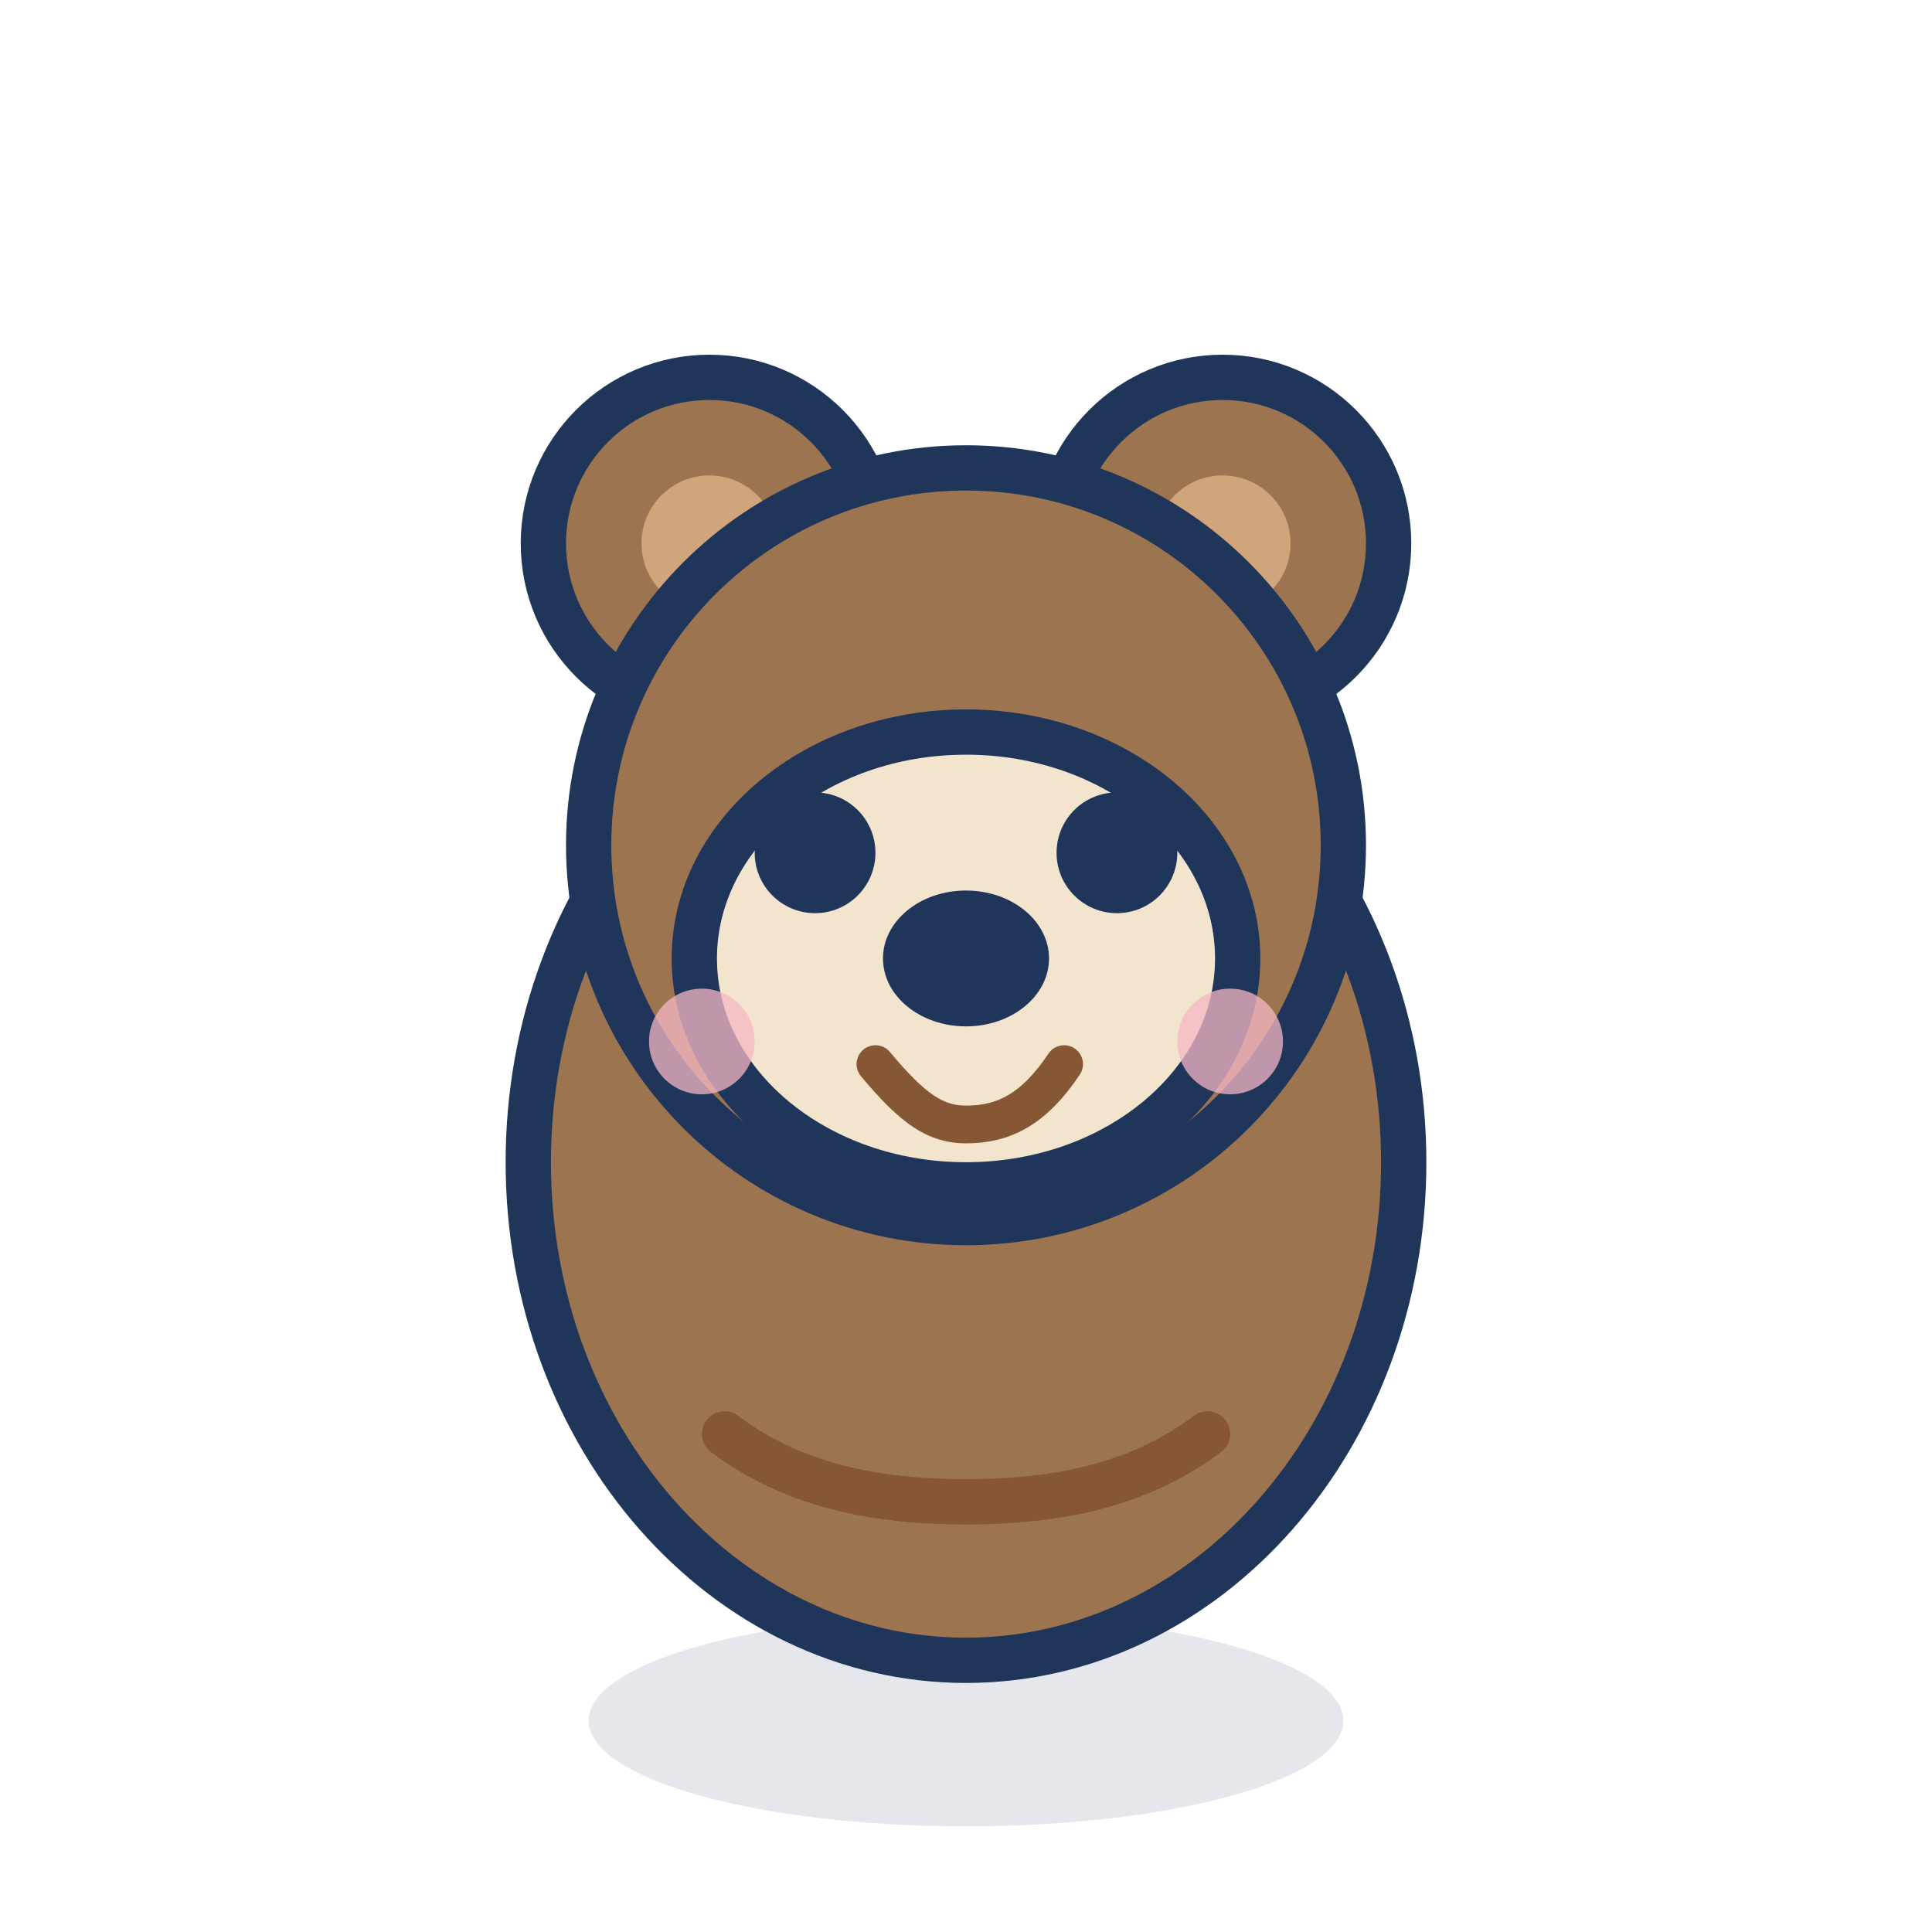
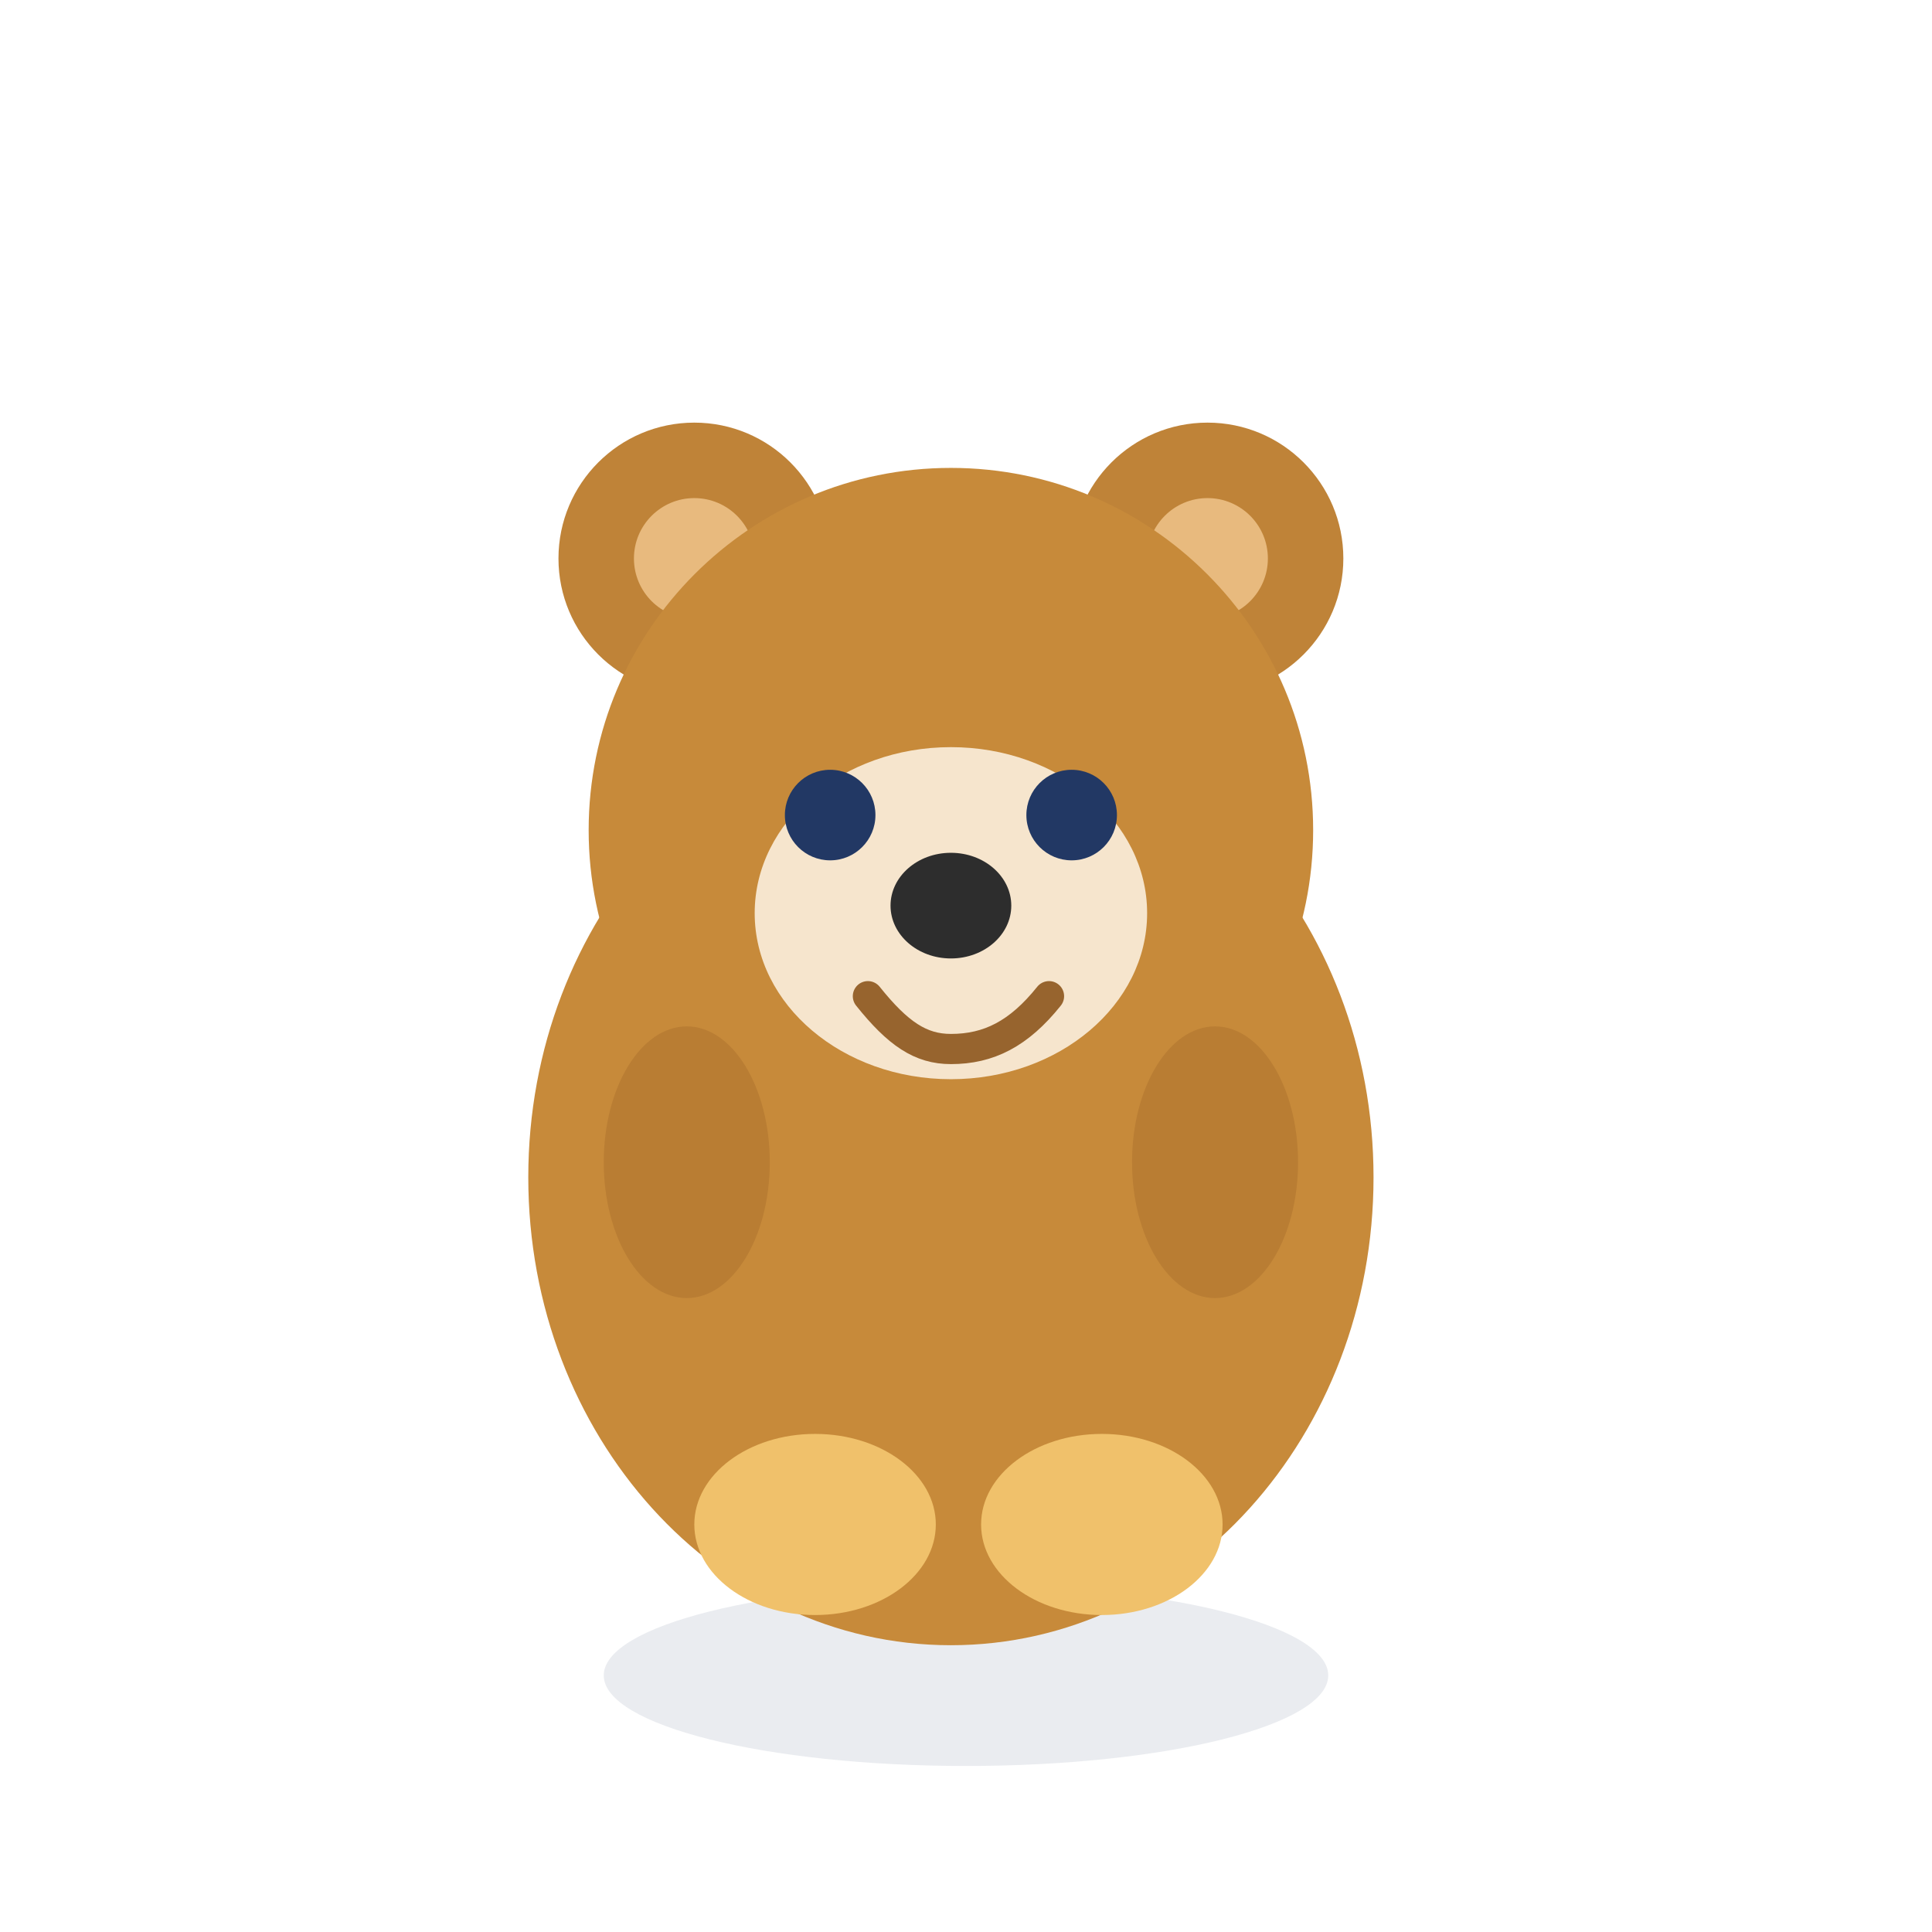
<svg xmlns="http://www.w3.org/2000/svg" viewBox="0 0 256 256">
-   <ellipse cx="128" cy="228" rx="50" ry="14" fill="#20355a" opacity=".12" />
-   <circle cx="94" cy="72" r="22" fill="#9c7550" stroke="#20355a" stroke-width="6" />
-   <circle cx="162" cy="72" r="22" fill="#9c7550" stroke="#20355a" stroke-width="6" />
-   <circle cx="94" cy="72" r="9" fill="#d0a57b" />
-   <circle cx="162" cy="72" r="9" fill="#d0a57b" />
-   <ellipse cx="128" cy="154" rx="58" ry="66" fill="#9c7550" stroke="#20355a" stroke-width="6" />
-   <circle cx="128" cy="112" r="50" fill="#9c7550" stroke="#20355a" stroke-width="6" />
-   <ellipse cx="128" cy="127" rx="36" ry="30" fill="#f3e5cd" stroke="#20355a" stroke-width="6" />
-   <circle cx="108" cy="113" r="8" fill="#20355a" />
-   <circle cx="148" cy="113" r="8" fill="#20355a" />
-   <circle cx="93" cy="138" r="7" fill="#f6b8c4" opacity=".75" />
-   <circle cx="163" cy="138" r="7" fill="#f6b8c4" opacity=".75" />
-   <ellipse cx="128" cy="127" rx="11" ry="9" fill="#20355a" />
-   <path d="M116 141c5 6 8 8 12 8 5 0 9-2 13-8" fill="none" stroke="#855734" stroke-width="5" stroke-linecap="round" />
-   <path d="M96 190c8 6 18 9 32 9s24-3 32-9" fill="none" stroke="#855734" stroke-width="6" stroke-linecap="round" />
+   <ellipse cx="128" cy="222" rx="48" ry="12" fill="#2a3f67" opacity=".10" />
+   <circle cx="92" cy="74" r="18" fill="#bf8338" />
+   <circle cx="160" cy="74" r="18" fill="#bf8338" />
+   <circle cx="92" cy="74" r="8" fill="#e8ba7e" />
+   <circle cx="160" cy="74" r="8" fill="#e8ba7e" />
+   <ellipse cx="126" cy="156" rx="56" ry="62" fill="#c78a3a" />
+   <circle cx="126" cy="110" r="48" fill="#c78a3a" />
+   <ellipse cx="126" cy="121" rx="26" ry="22" fill="#f6e5cd" />
+   <circle cx="110" cy="108" r="6" fill="#223864" />
+   <circle cx="142" cy="108" r="6" fill="#223864" />
+   <ellipse cx="126" cy="120" rx="8" ry="7" fill="#2d2d2d" />
+   <path d="M115 132c4 5 7 7 11 7 5 0 9-2 13-7" fill="none" stroke="#97642e" stroke-width="4" stroke-linecap="round" />
+   <ellipse cx="91" cy="154" rx="11" ry="18" fill="#b97d33" />
+   <ellipse cx="161" cy="154" rx="11" ry="18" fill="#b97d33" />
+   <ellipse cx="108" cy="202" rx="16" ry="12" fill="#f0c16b" />
+   <ellipse cx="146" cy="202" rx="16" ry="12" fill="#f0c16b" />
</svg>
